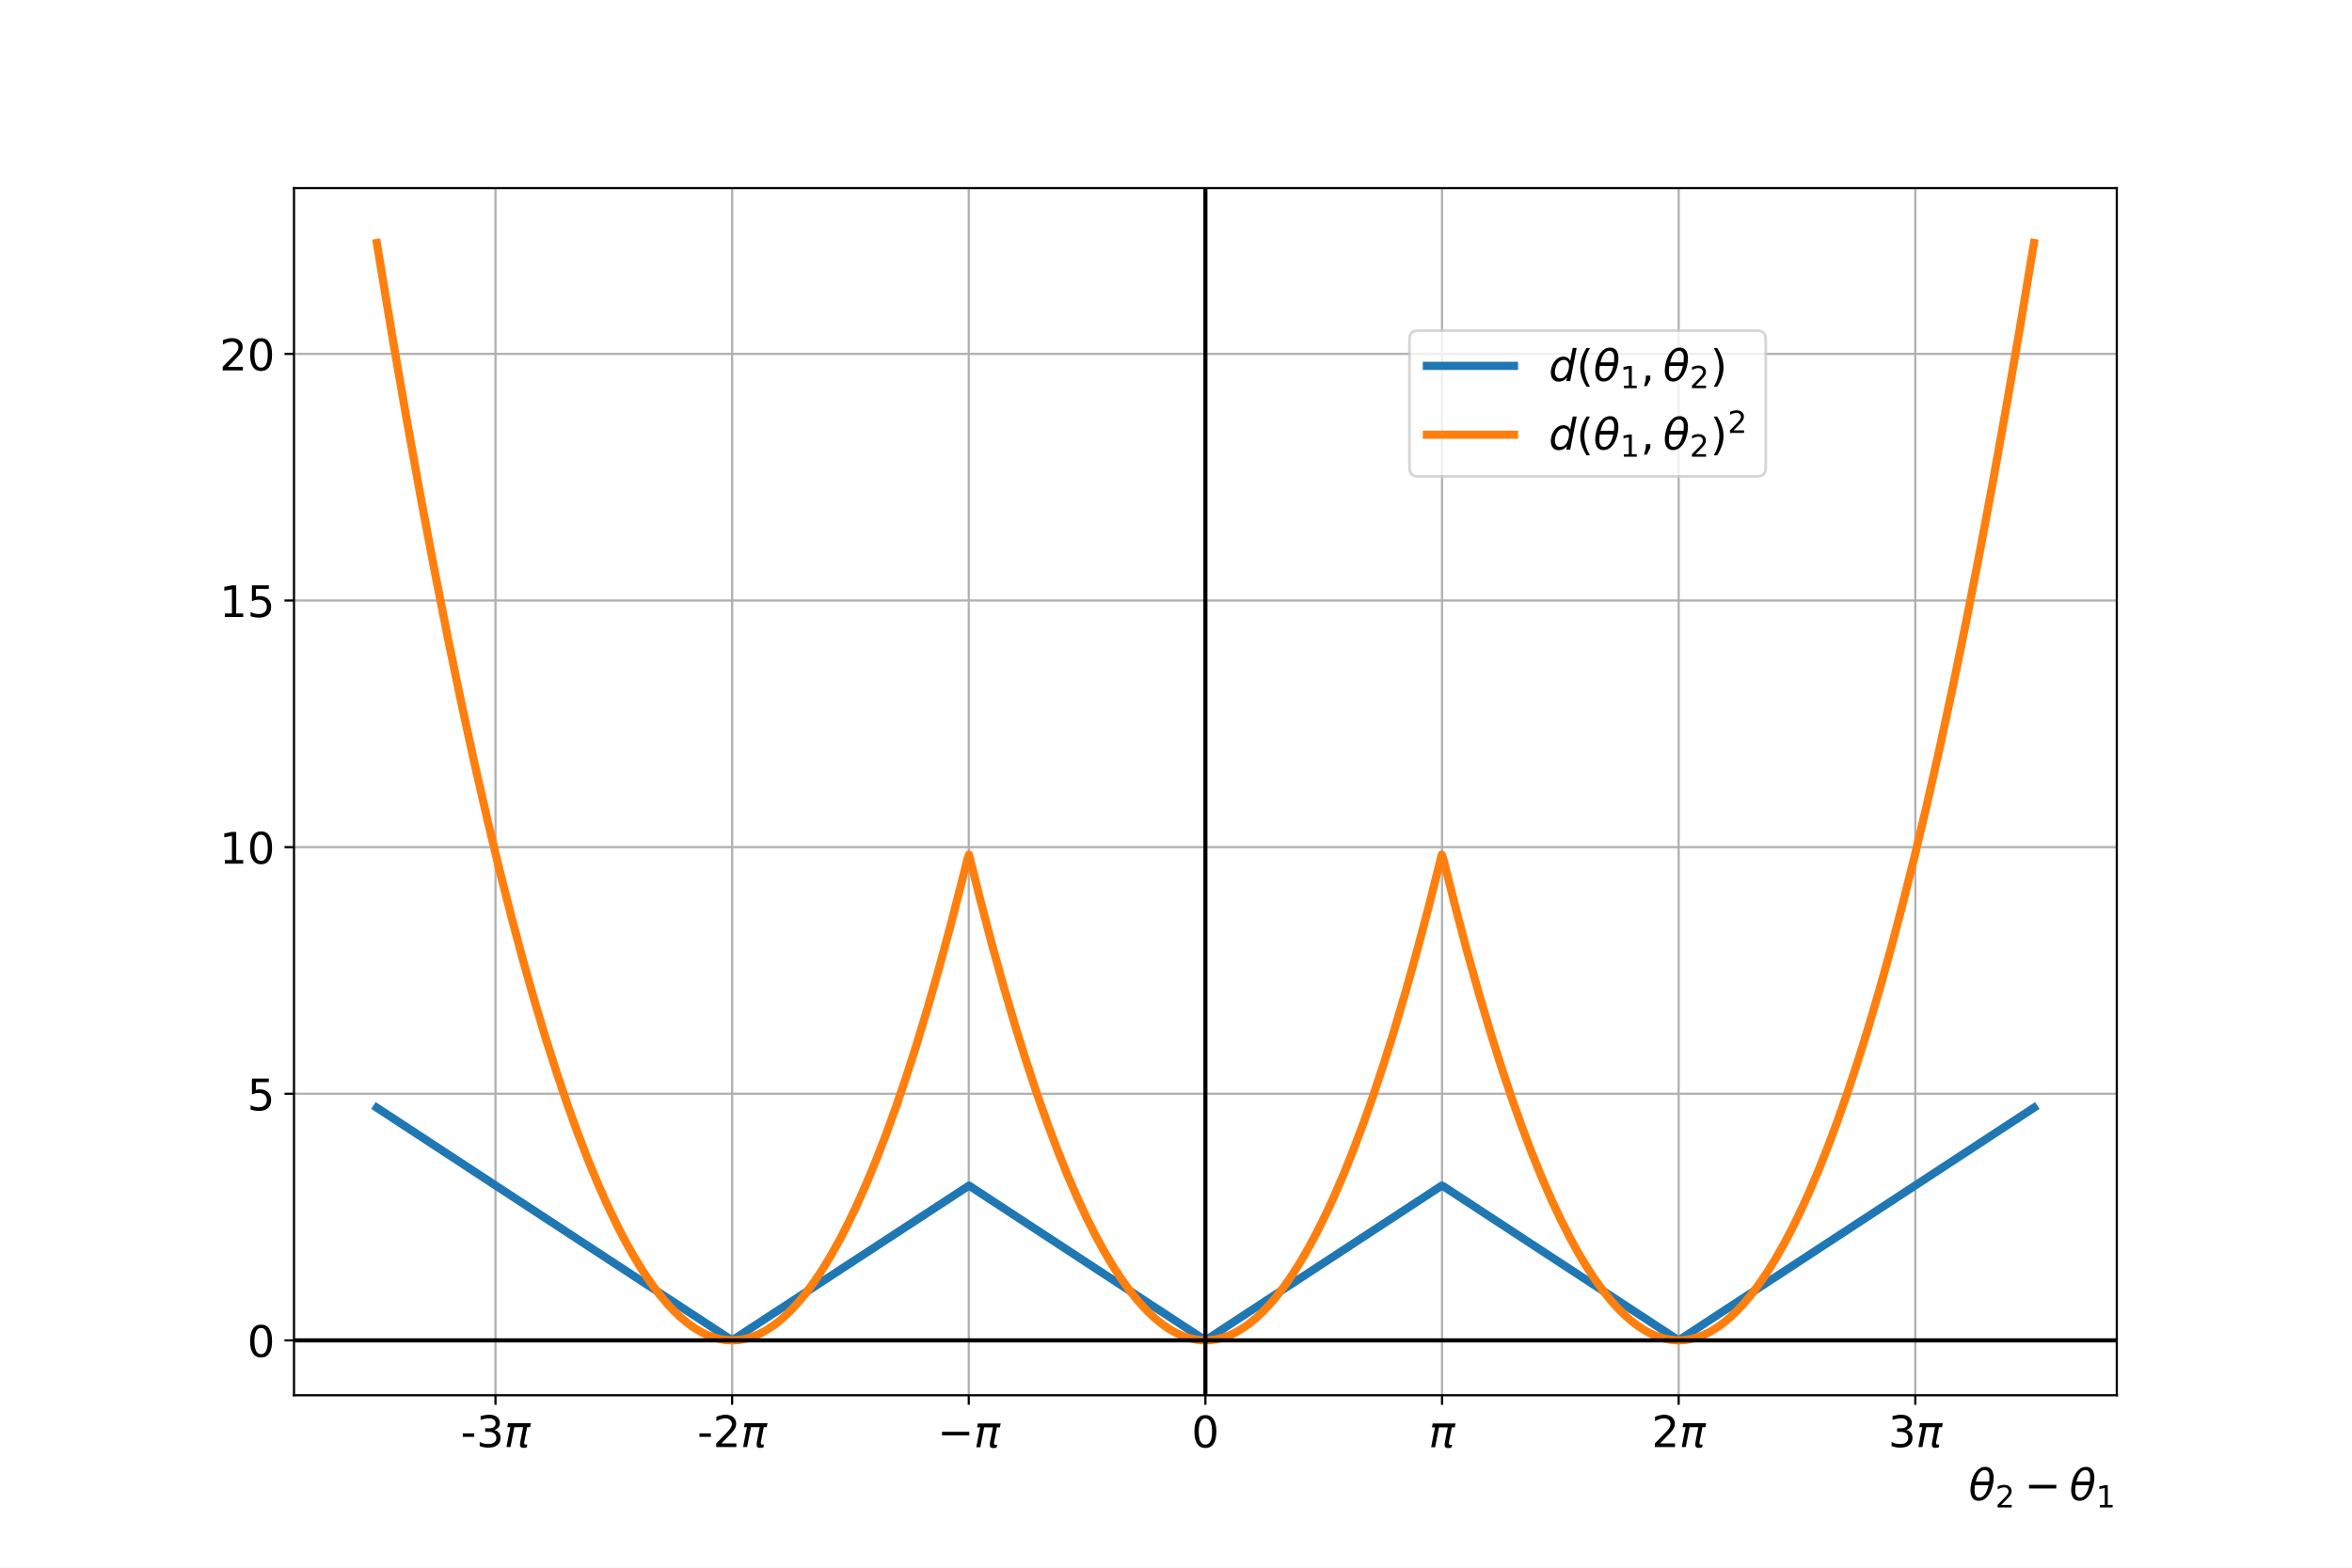
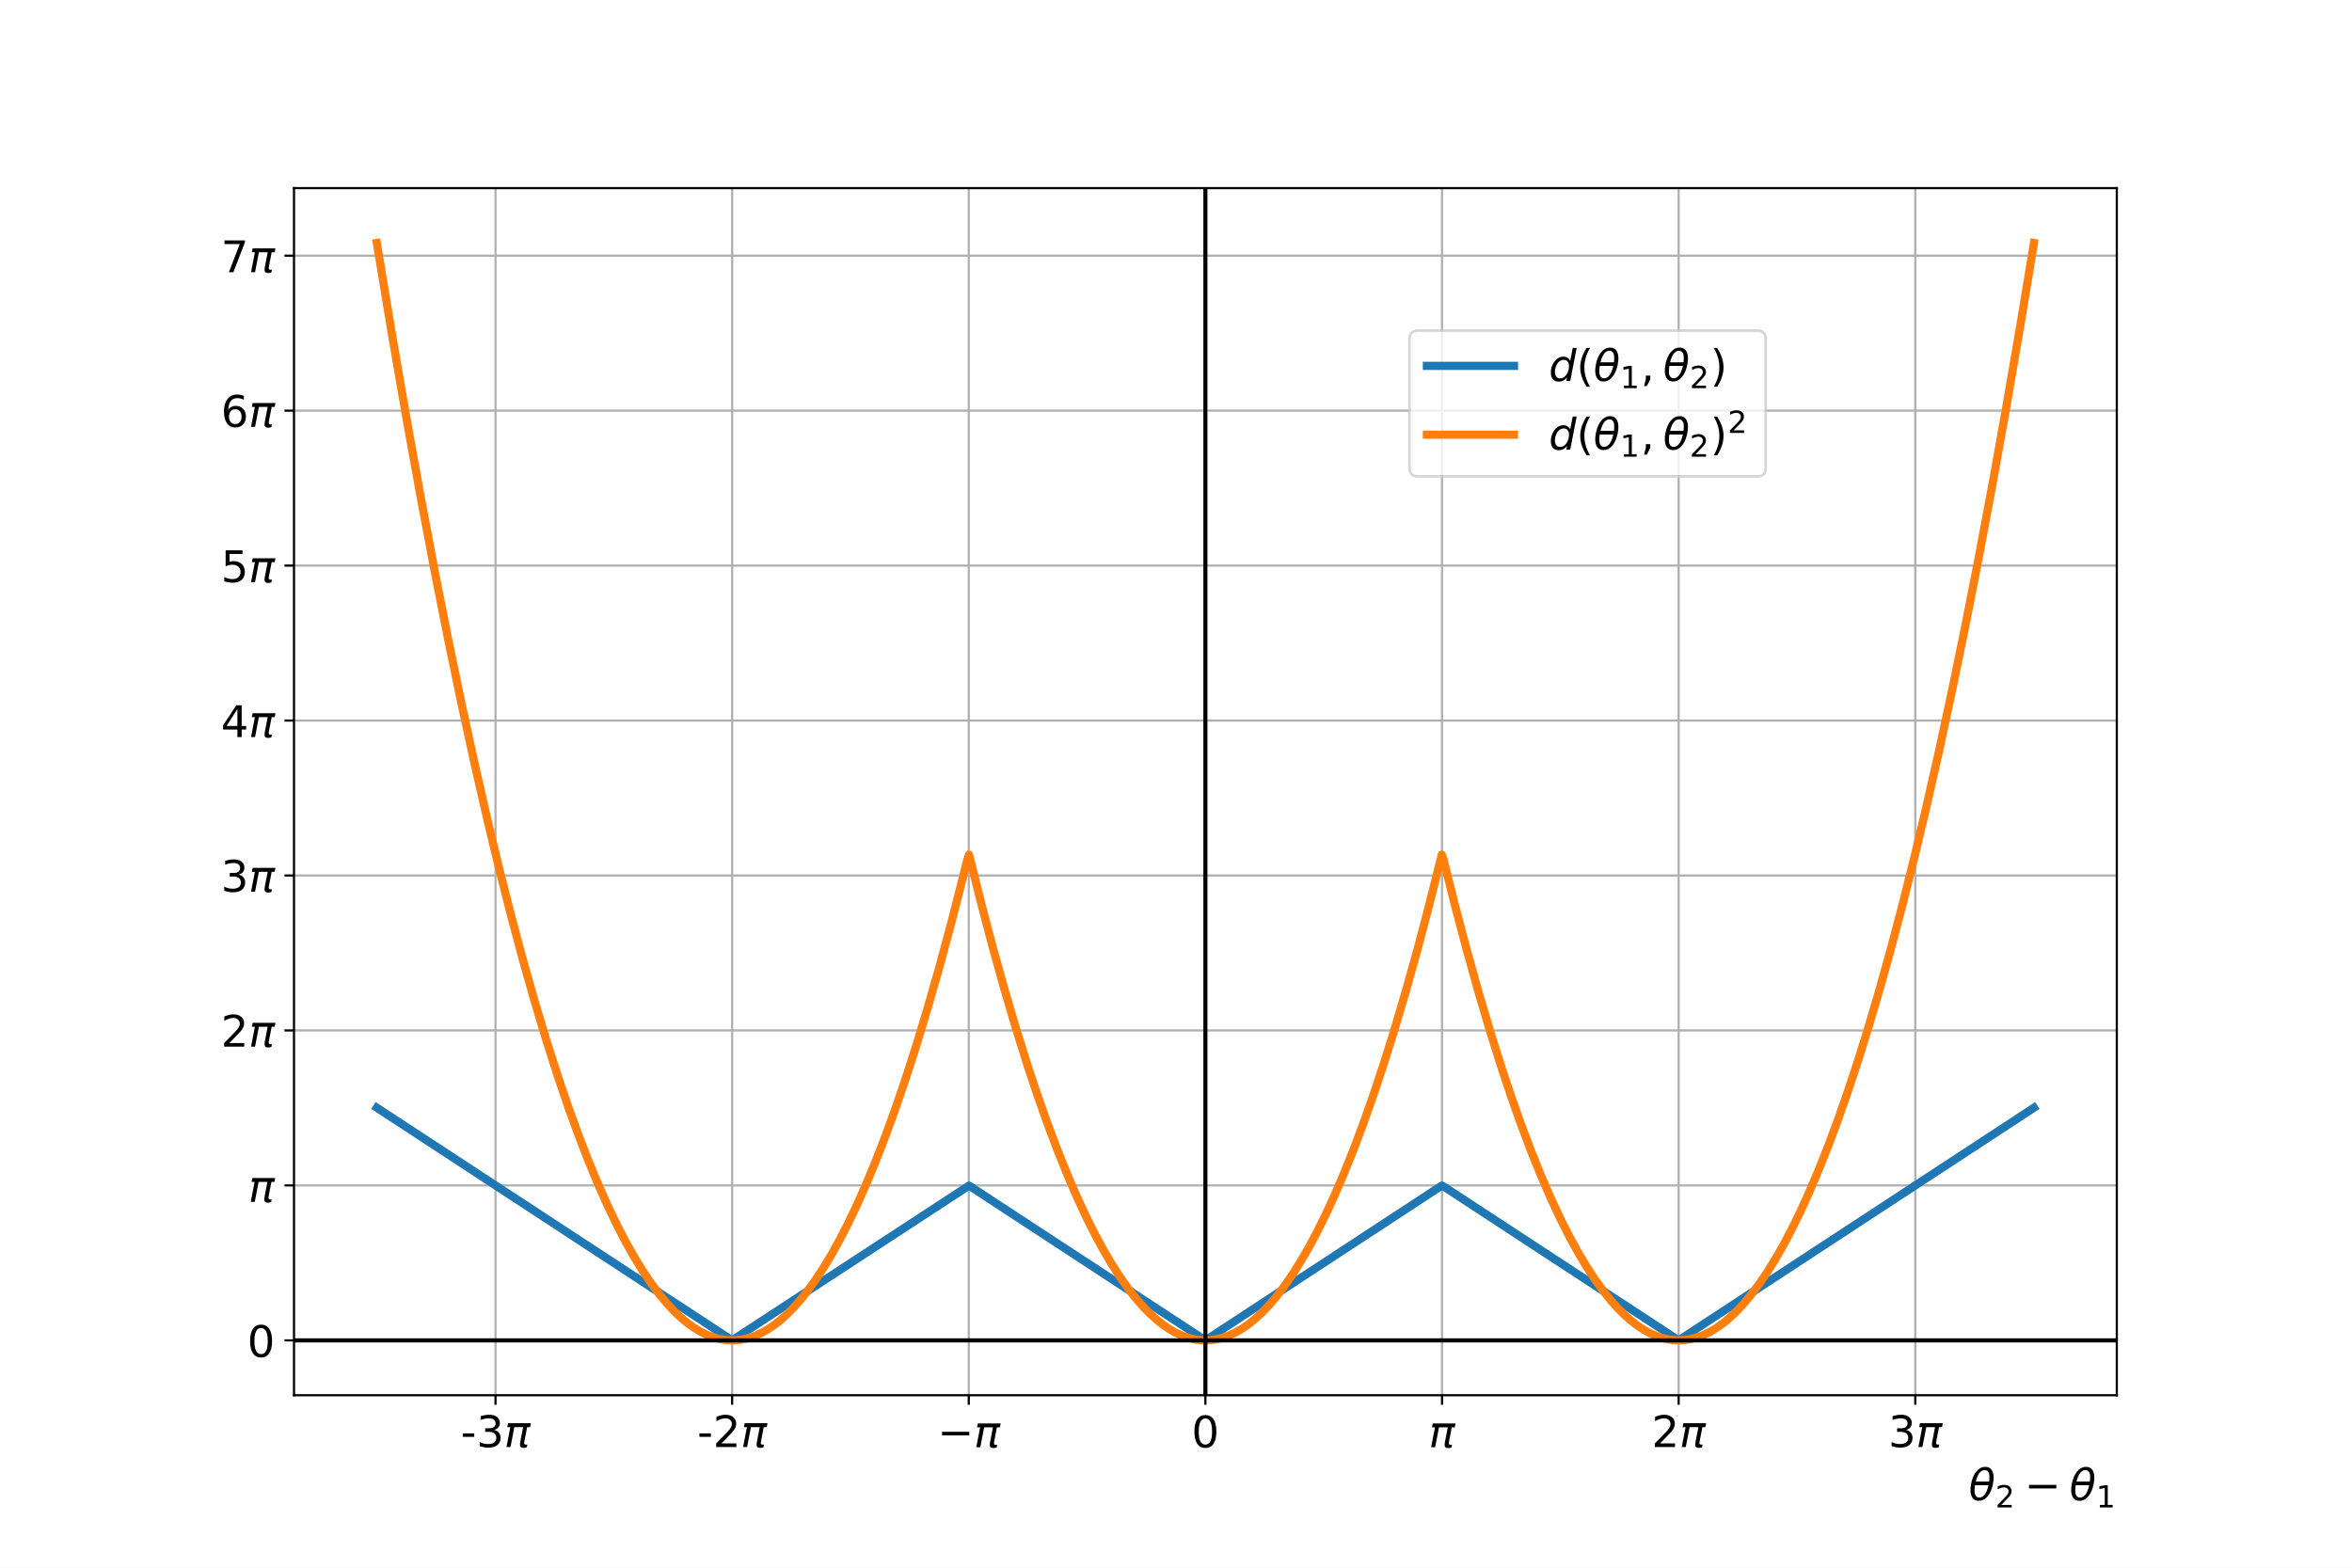
<svg xmlns="http://www.w3.org/2000/svg" xmlns:xlink="http://www.w3.org/1999/xlink" width="864pt" height="576pt" viewBox="0 0 864 576" version="1.1">
  <defs>
    <style type="text/css">*{stroke-linejoin: round; stroke-linecap: butt}</style>
  </defs>
  <g id="figure_1">
    <g id="patch_1">
      <path d="M 0 576  L 864 576  L 864 0  L 0 0  z " style="fill: #ffffff" />
    </g>
    <g id="axes_1">
      <g id="patch_2">
        <path d="M 108 512.64  L 777.6 512.64  L 777.6 69.12  L 108 69.12  z " style="fill: #ffffff" />
      </g>
      <g id="matplotlib.axis_1">
        <g id="xtick_1">
          <g id="line2d_1">
-             <path d="M 182.022 512.64  L 182.022 69.12  " clip-path="url(#p67d20f45a0)" style="fill: none; stroke: #b0b0b0; stroke-width: 0.8; stroke-linecap: square" />
+             <path d="M 182.022 512.64  L 182.022 69.12  " clip-path="url(#pe4bd9bc870)" style="fill: none; stroke: #b0b0b0; stroke-width: 0.8; stroke-linecap: square" />
          </g>
          <g id="line2d_2">
            <defs>
-               <path id="m59c125169a" d="M 0 0  L 0 3.5  " style="stroke: #000000; stroke-width: 0.8" />
+               <path id="m532ac45208" d="M 0 0  L 0 3.5  " style="stroke: #000000; stroke-width: 0.8" />
            </defs>
            <g>
-               <use xlink:href="#m59c125169a" x="182.022" y="512.64" style="stroke: #000000; stroke-width: 0.8" />
+               <use xlink:href="#m532ac45208" x="182.022" y="512.64" style="stroke: #000000; stroke-width: 0.8" />
            </g>
          </g>
          <g id="text_1">
            <g transform="translate(169.2218 531.7975) scale(0.16 -0.16)">
              <defs>
                <path id="DejaVuSans-2d" d="M 313 2009  L 1997 2009  L 1997 1497  L 313 1497  L 313 2009  z " transform="scale(0.015625)" />
                <path id="DejaVuSans-33" d="M 2597 2516  Q 3050 2419 3304 2112  Q 3559 1806 3559 1356  Q 3559 666 3084 287  Q 2609 -91 1734 -91  Q 1441 -91 1130 -33  Q 819 25 488 141  L 488 750  Q 750 597 1062 519  Q 1375 441 1716 441  Q 2309 441 2620 675  Q 2931 909 2931 1356  Q 2931 1769 2642 2001  Q 2353 2234 1838 2234  L 1294 2234  L 1294 2753  L 1863 2753  Q 2328 2753 2575 2939  Q 2822 3125 2822 3475  Q 2822 3834 2567 4026  Q 2313 4219 1838 4219  Q 1578 4219 1281 4162  Q 984 4106 628 3988  L 628 4550  Q 988 4650 1302 4700  Q 1616 4750 1894 4750  Q 2613 4750 3031 4423  Q 3450 4097 3450 3541  Q 3450 3153 3228 2886  Q 3006 2619 2597 2516  z " transform="scale(0.015625)" />
                <path id="DejaVuSans-Oblique-3c0" d="M 584 3500  L 3938 3500  L 3825 2925  L 3384 2925  L 2966 775  Q 2922 550 2981 450  Q 3038 353 3209 353  Q 3256 353 3325 363  Q 3397 369 3419 372  L 3338 -44  Q 3222 -84 3103 -103  Q 2981 -122 2866 -122  Q 2491 -122 2388 81  Q 2284 288 2391 838  L 2797 2925  L 1506 2925  L 938 0  L 350 0  L 919 2925  L 472 2925  L 584 3500  z " transform="scale(0.015625)" />
              </defs>
              <use xlink:href="#DejaVuSans-2d" transform="translate(0 0.78125)" />
              <use xlink:href="#DejaVuSans-33" transform="translate(36.08398 0.78125)" />
              <use xlink:href="#DejaVuSans-Oblique-3c0" transform="translate(99.70703 0.78125)" />
            </g>
          </g>
        </g>
        <g id="xtick_2">
          <g id="line2d_3">
-             <path d="M 268.948 512.64  L 268.948 69.12  " clip-path="url(#p67d20f45a0)" style="fill: none; stroke: #b0b0b0; stroke-width: 0.8; stroke-linecap: square" />
+             <path d="M 268.948 512.64  L 268.948 69.12  " clip-path="url(#pe4bd9bc870)" style="fill: none; stroke: #b0b0b0; stroke-width: 0.8; stroke-linecap: square" />
          </g>
          <g id="line2d_4">
            <g>
-               <use xlink:href="#m59c125169a" x="268.948" y="512.64" style="stroke: #000000; stroke-width: 0.8" />
+               <use xlink:href="#m532ac45208" x="268.948" y="512.64" style="stroke: #000000; stroke-width: 0.8" />
            </g>
          </g>
          <g id="text_2">
            <g transform="translate(256.1479 531.7975) scale(0.16 -0.16)">
              <defs>
                <path id="DejaVuSans-32" d="M 1228 531  L 3431 531  L 3431 0  L 469 0  L 469 531  Q 828 903 1448 1529  Q 2069 2156 2228 2338  Q 2531 2678 2651 2914  Q 2772 3150 2772 3378  Q 2772 3750 2511 3984  Q 2250 4219 1831 4219  Q 1534 4219 1204 4116  Q 875 4013 500 3803  L 500 4441  Q 881 4594 1212 4672  Q 1544 4750 1819 4750  Q 2544 4750 2975 4387  Q 3406 4025 3406 3419  Q 3406 3131 3298 2873  Q 3191 2616 2906 2266  Q 2828 2175 2409 1742  Q 1991 1309 1228 531  z " transform="scale(0.015625)" />
              </defs>
              <use xlink:href="#DejaVuSans-2d" transform="translate(0 0.78125)" />
              <use xlink:href="#DejaVuSans-32" transform="translate(36.08398 0.78125)" />
              <use xlink:href="#DejaVuSans-Oblique-3c0" transform="translate(99.70703 0.78125)" />
            </g>
          </g>
        </g>
        <g id="xtick_3">
          <g id="line2d_5">
-             <path d="M 355.874 512.64  L 355.874 69.12  " clip-path="url(#p67d20f45a0)" style="fill: none; stroke: #b0b0b0; stroke-width: 0.8; stroke-linecap: square" />
+             <path d="M 355.874 512.64  L 355.874 69.12  " clip-path="url(#pe4bd9bc870)" style="fill: none; stroke: #b0b0b0; stroke-width: 0.8; stroke-linecap: square" />
          </g>
          <g id="line2d_6">
            <g>
-               <use xlink:href="#m59c125169a" x="355.874" y="512.64" style="stroke: #000000; stroke-width: 0.8" />
+               <use xlink:href="#m532ac45208" x="355.874" y="512.64" style="stroke: #000000; stroke-width: 0.8" />
            </g>
          </g>
          <g id="text_3">
            <g transform="translate(344.3539 531.7975) scale(0.16 -0.16)">
              <defs>
                <path id="DejaVuSans-2212" d="M 678 2272  L 4684 2272  L 4684 1741  L 678 1741  L 678 2272  z " transform="scale(0.015625)" />
              </defs>
              <use xlink:href="#DejaVuSans-2212" transform="translate(0 0.3125)" />
              <use xlink:href="#DejaVuSans-Oblique-3c0" transform="translate(83.78906 0.3125)" />
            </g>
          </g>
        </g>
        <g id="xtick_4">
          <g id="line2d_7">
-             <path d="M 442.8 512.64  L 442.8 69.12  " clip-path="url(#p67d20f45a0)" style="fill: none; stroke: #b0b0b0; stroke-width: 0.8; stroke-linecap: square" />
+             <path d="M 442.8 512.64  L 442.8 69.12  " clip-path="url(#pe4bd9bc870)" style="fill: none; stroke: #b0b0b0; stroke-width: 0.8; stroke-linecap: square" />
          </g>
          <g id="line2d_8">
            <g>
-               <use xlink:href="#m59c125169a" x="442.8" y="512.64" style="stroke: #000000; stroke-width: 0.8" />
+               <use xlink:href="#m532ac45208" x="442.8" y="512.64" style="stroke: #000000; stroke-width: 0.8" />
            </g>
          </g>
          <g id="text_4">
            <g transform="translate(437.71 531.7975) scale(0.16 -0.16)">
              <defs>
                <path id="DejaVuSans-30" d="M 2034 4250  Q 1547 4250 1301 3770  Q 1056 3291 1056 2328  Q 1056 1369 1301 889  Q 1547 409 2034 409  Q 2525 409 2770 889  Q 3016 1369 3016 2328  Q 3016 3291 2770 3770  Q 2525 4250 2034 4250  z M 2034 4750  Q 2819 4750 3233 4129  Q 3647 3509 3647 2328  Q 3647 1150 3233 529  Q 2819 -91 2034 -91  Q 1250 -91 836 529  Q 422 1150 422 2328  Q 422 3509 836 4129  Q 1250 4750 2034 4750  z " transform="scale(0.015625)" />
              </defs>
              <use xlink:href="#DejaVuSans-30" />
            </g>
          </g>
        </g>
        <g id="xtick_5">
          <g id="line2d_9">
-             <path d="M 529.726 512.64  L 529.726 69.12  " clip-path="url(#p67d20f45a0)" style="fill: none; stroke: #b0b0b0; stroke-width: 0.8; stroke-linecap: square" />
+             <path d="M 529.726 512.64  L 529.726 69.12  " clip-path="url(#pe4bd9bc870)" style="fill: none; stroke: #b0b0b0; stroke-width: 0.8; stroke-linecap: square" />
          </g>
          <g id="line2d_10">
            <g>
-               <use xlink:href="#m59c125169a" x="529.726" y="512.64" style="stroke: #000000; stroke-width: 0.8" />
+               <use xlink:href="#m532ac45208" x="529.726" y="512.64" style="stroke: #000000; stroke-width: 0.8" />
            </g>
          </g>
          <g id="text_5">
            <g transform="translate(524.8461 531.7975) scale(0.16 -0.16)">
              <use xlink:href="#DejaVuSans-Oblique-3c0" transform="translate(0 0.3125)" />
            </g>
          </g>
        </g>
        <g id="xtick_6">
          <g id="line2d_11">
-             <path d="M 616.652 512.64  L 616.652 69.12  " clip-path="url(#p67d20f45a0)" style="fill: none; stroke: #b0b0b0; stroke-width: 0.8; stroke-linecap: square" />
+             <path d="M 616.652 512.64  L 616.652 69.12  " clip-path="url(#pe4bd9bc870)" style="fill: none; stroke: #b0b0b0; stroke-width: 0.8; stroke-linecap: square" />
          </g>
          <g id="line2d_12">
            <g>
-               <use xlink:href="#m59c125169a" x="616.652" y="512.64" style="stroke: #000000; stroke-width: 0.8" />
+               <use xlink:href="#m532ac45208" x="616.652" y="512.64" style="stroke: #000000; stroke-width: 0.8" />
            </g>
          </g>
          <g id="text_6">
            <g transform="translate(606.7321 531.7975) scale(0.16 -0.16)">
              <use xlink:href="#DejaVuSans-32" transform="translate(0 0.78125)" />
              <use xlink:href="#DejaVuSans-Oblique-3c0" transform="translate(63.62305 0.78125)" />
            </g>
          </g>
        </g>
        <g id="xtick_7">
          <g id="line2d_13">
-             <path d="M 703.578 512.64  L 703.578 69.12  " clip-path="url(#p67d20f45a0)" style="fill: none; stroke: #b0b0b0; stroke-width: 0.8; stroke-linecap: square" />
+             <path d="M 703.578 512.64  L 703.578 69.12  " clip-path="url(#pe4bd9bc870)" style="fill: none; stroke: #b0b0b0; stroke-width: 0.8; stroke-linecap: square" />
          </g>
          <g id="line2d_14">
            <g>
-               <use xlink:href="#m59c125169a" x="703.578" y="512.64" style="stroke: #000000; stroke-width: 0.8" />
+               <use xlink:href="#m532ac45208" x="703.578" y="512.64" style="stroke: #000000; stroke-width: 0.8" />
            </g>
          </g>
          <g id="text_7">
            <g transform="translate(693.6582 531.7975) scale(0.16 -0.16)">
              <use xlink:href="#DejaVuSans-33" transform="translate(0 0.78125)" />
              <use xlink:href="#DejaVuSans-Oblique-3c0" transform="translate(63.62305 0.78125)" />
            </g>
          </g>
        </g>
        <g id="text_8">
          <g transform="translate(723.2 551.2825) scale(0.16 -0.16)">
            <defs>
              <path id="DejaVuSans-Oblique-3b8" d="M 2913 2219  L 925 2219  Q 791 1284 928 888  Q 1100 400 1566 400  Q 2034 400 2391 891  Q 2703 1322 2913 2219  z M 3009 2750  Q 3094 3638 2984 3950  Q 2813 4444 2353 4444  Q 1875 4444 1525 3956  Q 1250 3563 1034 2750  L 3009 2750  z M 2444 4913  Q 3194 4913 3494 4250  Q 3794 3591 3566 2422  Q 3341 1256 2781 594  Q 2225 -72 1475 -72  Q 722 -72 425 594  Q 128 1256 353 2422  Q 581 3591 1134 4250  Q 1691 4913 2444 4913  z " transform="scale(0.015625)" />
              <path id="DejaVuSans-31" d="M 794 531  L 1825 531  L 1825 4091  L 703 3866  L 703 4441  L 1819 4666  L 2450 4666  L 2450 531  L 3481 531  L 3481 0  L 794 0  L 794 531  z " transform="scale(0.015625)" />
            </defs>
            <use xlink:href="#DejaVuSans-Oblique-3b8" transform="translate(0 0.234375)" />
            <use xlink:href="#DejaVuSans-32" transform="translate(61.18164 -16.17188) scale(0.7)" />
            <use xlink:href="#DejaVuSans-2212" transform="translate(127.9346 0.234375)" />
            <use xlink:href="#DejaVuSans-Oblique-3b8" transform="translate(231.2061 0.234375)" />
            <use xlink:href="#DejaVuSans-31" transform="translate(292.3877 -16.17188) scale(0.7)" />
          </g>
        </g>
      </g>
      <g id="matplotlib.axis_2">
        <g id="ytick_1">
          <g id="line2d_15">
-             <path d="M 108 492.48  L 777.6 492.48  " clip-path="url(#p67d20f45a0)" style="fill: none; stroke: #b0b0b0; stroke-width: 0.8; stroke-linecap: square" />
+             <path d="M 108 492.48  L 777.6 492.48  " clip-path="url(#pe4bd9bc870)" style="fill: none; stroke: #b0b0b0; stroke-width: 0.8; stroke-linecap: square" />
          </g>
          <g id="line2d_16">
            <defs>
-               <path id="mbfd2ef92a6" d="M 0 0  L -3.5 0  " style="stroke: #000000; stroke-width: 0.8" />
+               <path id="m5c6265e184" d="M 0 0  L -3.5 0  " style="stroke: #000000; stroke-width: 0.8" />
            </defs>
            <g>
-               <use xlink:href="#mbfd2ef92a6" x="108" y="492.48" style="stroke: #000000; stroke-width: 0.8" />
+               <use xlink:href="#m5c6265e184" x="108" y="492.48" style="stroke: #000000; stroke-width: 0.8" />
            </g>
          </g>
          <g id="text_9">
            <g transform="translate(90.82 498.5591) scale(0.16 -0.16)">
              <use xlink:href="#DejaVuSans-30" />
            </g>
          </g>
        </g>
        <g id="ytick_2">
          <g id="line2d_17">
-             <path d="M 108 401.867  L 777.6 401.867  " clip-path="url(#p67d20f45a0)" style="fill: none; stroke: #b0b0b0; stroke-width: 0.8; stroke-linecap: square" />
+             <path d="M 108 435.546  L 777.6 435.546  " clip-path="url(#pe4bd9bc870)" style="fill: none; stroke: #b0b0b0; stroke-width: 0.8; stroke-linecap: square" />
          </g>
          <g id="line2d_18">
            <g>
-               <use xlink:href="#mbfd2ef92a6" x="108" y="401.867" style="stroke: #000000; stroke-width: 0.8" />
+               <use xlink:href="#m5c6265e184" x="108" y="435.546" style="stroke: #000000; stroke-width: 0.8" />
            </g>
          </g>
          <g id="text_10">
-             <g transform="translate(90.82 407.9455) scale(0.16 -0.16)">
-               <defs>
-                 <path id="DejaVuSans-35" d="M 691 4666  L 3169 4666  L 3169 4134  L 1269 4134  L 1269 2991  Q 1406 3038 1543 3061  Q 1681 3084 1819 3084  Q 2600 3084 3056 2656  Q 3513 2228 3513 1497  Q 3513 744 3044 326  Q 2575 -91 1722 -91  Q 1428 -91 1123 -41  Q 819 9 494 109  L 494 744  Q 775 591 1075 516  Q 1375 441 1709 441  Q 2250 441 2565 725  Q 2881 1009 2881 1497  Q 2881 1984 2565 2268  Q 2250 2553 1709 2553  Q 1456 2553 1204 2497  Q 953 2441 691 2322  L 691 4666  z " transform="scale(0.015625)" />
-               </defs>
-               <use xlink:href="#DejaVuSans-35" />
+             <g transform="translate(91.24 441.6249) scale(0.16 -0.16)">
+               <use xlink:href="#DejaVuSans-Oblique-3c0" transform="translate(0 0.3125)" />
            </g>
          </g>
        </g>
        <g id="ytick_3">
          <g id="line2d_19">
-             <path d="M 108 311.253  L 777.6 311.253  " clip-path="url(#p67d20f45a0)" style="fill: none; stroke: #b0b0b0; stroke-width: 0.8; stroke-linecap: square" />
+             <path d="M 108 378.612  L 777.6 378.612  " clip-path="url(#pe4bd9bc870)" style="fill: none; stroke: #b0b0b0; stroke-width: 0.8; stroke-linecap: square" />
          </g>
          <g id="line2d_20">
            <g>
-               <use xlink:href="#mbfd2ef92a6" x="108" y="311.253" style="stroke: #000000; stroke-width: 0.8" />
+               <use xlink:href="#m5c6265e184" x="108" y="378.612" style="stroke: #000000; stroke-width: 0.8" />
            </g>
          </g>
          <g id="text_11">
-             <g transform="translate(80.64 317.3319) scale(0.16 -0.16)">
-               <use xlink:href="#DejaVuSans-31" />
-               <use xlink:href="#DejaVuSans-30" x="63.623" />
+             <g transform="translate(81.16 384.6907) scale(0.16 -0.16)">
+               <use xlink:href="#DejaVuSans-32" transform="translate(0 0.78125)" />
+               <use xlink:href="#DejaVuSans-Oblique-3c0" transform="translate(63.62305 0.78125)" />
            </g>
          </g>
        </g>
        <g id="ytick_4">
          <g id="line2d_21">
-             <path d="M 108 220.64  L 777.6 220.64  " clip-path="url(#p67d20f45a0)" style="fill: none; stroke: #b0b0b0; stroke-width: 0.8; stroke-linecap: square" />
+             <path d="M 108 321.678  L 777.6 321.678  " clip-path="url(#pe4bd9bc870)" style="fill: none; stroke: #b0b0b0; stroke-width: 0.8; stroke-linecap: square" />
          </g>
          <g id="line2d_22">
            <g>
-               <use xlink:href="#mbfd2ef92a6" x="108" y="220.64" style="stroke: #000000; stroke-width: 0.8" />
+               <use xlink:href="#m5c6265e184" x="108" y="321.678" style="stroke: #000000; stroke-width: 0.8" />
            </g>
          </g>
          <g id="text_12">
-             <g transform="translate(80.64 226.7184) scale(0.16 -0.16)">
-               <use xlink:href="#DejaVuSans-31" />
-               <use xlink:href="#DejaVuSans-35" x="63.623" />
+             <g transform="translate(81.16 327.7565) scale(0.16 -0.16)">
+               <use xlink:href="#DejaVuSans-33" transform="translate(0 0.78125)" />
+               <use xlink:href="#DejaVuSans-Oblique-3c0" transform="translate(63.62305 0.78125)" />
            </g>
          </g>
        </g>
        <g id="ytick_5">
          <g id="line2d_23">
-             <path d="M 108 130.026  L 777.6 130.026  " clip-path="url(#p67d20f45a0)" style="fill: none; stroke: #b0b0b0; stroke-width: 0.8; stroke-linecap: square" />
+             <path d="M 108 264.744  L 777.6 264.744  " clip-path="url(#pe4bd9bc870)" style="fill: none; stroke: #b0b0b0; stroke-width: 0.8; stroke-linecap: square" />
          </g>
          <g id="line2d_24">
            <g>
-               <use xlink:href="#mbfd2ef92a6" x="108" y="130.026" style="stroke: #000000; stroke-width: 0.8" />
+               <use xlink:href="#m5c6265e184" x="108" y="264.744" style="stroke: #000000; stroke-width: 0.8" />
            </g>
          </g>
          <g id="text_13">
-             <g transform="translate(80.64 136.1048) scale(0.16 -0.16)">
-               <use xlink:href="#DejaVuSans-32" />
-               <use xlink:href="#DejaVuSans-30" x="63.623" />
-             </g>
-           </g>
-         </g>
-       </g>
-       <g id="line2d_25">
-         <path d="M 138.436 406.999  L 268.834 492.406  L 269.444 492.156  L 355.97 435.609  L 442.495 492.281  L 443.105 492.281  L 529.63 435.609  L 530.24 435.883  L 616.156 492.156  L 616.766 492.406  L 747.164 406.999  L 747.164 406.999  " clip-path="url(#p67d20f45a0)" style="fill: none; stroke: #1f77b4; stroke-width: 3; stroke-linecap: square" />
-       </g>
-       <g id="line2d_26">
-         <path d="M 138.436 89.28  L 143.92 122.453  L 149.404 154.201  L 154.888 184.526  L 159.763 210.287  L 164.638 234.922  L 169.513 258.432  L 174.387 280.818  L 179.262 302.078  L 183.527 319.758  L 187.793 336.577  L 192.058 352.534  L 196.323 367.63  L 200.589 381.865  L 204.854 395.238  L 208.51 406.015  L 212.166 416.16  L 215.822 425.671  L 219.478 434.55  L 223.134 442.797  L 226.79 450.41  L 229.837 456.271  L 232.884 461.692  L 235.93 466.675  L 238.977 471.217  L 242.024 475.321  L 245.07 478.984  L 247.508 481.599  L 249.945 483.932  L 252.382 485.984  L 254.82 487.755  L 257.257 489.245  L 259.694 490.453  L 262.132 491.381  L 264.569 492.026  L 267.006 492.391  L 269.444 492.474  L 271.881 492.277  L 274.318 491.798  L 276.756 491.037  L 279.193 489.996  L 281.63 488.673  L 284.068 487.069  L 286.505 485.183  L 288.943 483.017  L 291.38 480.569  L 293.817 477.84  L 296.255 474.83  L 299.301 470.671  L 302.348 466.073  L 305.395 461.036  L 308.441 455.559  L 311.488 449.643  L 314.535 443.288  L 318.191 435.081  L 321.847 426.241  L 325.503 416.769  L 329.159 406.664  L 332.815 395.925  L 336.471 384.555  L 340.736 370.489  L 345.001 355.562  L 349.267 339.773  L 353.532 323.124  L 355.36 315.724  L 355.97 314.009  L 360.235 331.113  L 364.5 347.355  L 368.766 362.735  L 373.031 377.255  L 377.296 390.913  L 380.952 401.934  L 384.608 412.323  L 388.264 422.079  L 391.92 431.201  L 395.576 439.692  L 399.232 447.549  L 402.279 453.613  L 405.326 459.238  L 408.372 464.424  L 411.419 469.17  L 414.466 473.476  L 417.513 477.344  L 419.95 480.121  L 422.387 482.617  L 424.825 484.832  L 427.262 486.765  L 429.699 488.418  L 432.137 489.789  L 434.574 490.879  L 437.011 491.687  L 439.449 492.214  L 441.886 492.461  L 444.323 492.425  L 446.761 492.109  L 449.198 491.511  L 451.635 490.632  L 454.073 489.472  L 456.51 488.031  L 458.947 486.308  L 461.385 484.304  L 463.822 482.019  L 466.259 479.453  L 468.697 476.605  L 471.743 472.65  L 474.79 468.256  L 477.837 463.422  L 480.884 458.148  L 483.93 452.436  L 486.977 446.283  L 490.024 439.692  L 493.68 431.201  L 497.336 422.079  L 500.992 412.323  L 504.648 401.934  L 508.304 390.913  L 511.96 379.259  L 516.225 364.862  L 520.49 349.605  L 524.756 333.486  L 529.021 316.506  L 529.63 314.009  L 530.24 315.724  L 534.505 332.743  L 538.771 348.901  L 543.036 364.197  L 547.301 378.632  L 551.567 392.206  L 555.223 403.154  L 558.879 413.471  L 562.535 423.154  L 566.191 432.205  L 569.847 440.622  L 573.503 448.407  L 576.549 454.411  L 579.596 459.976  L 582.643 465.101  L 585.689 469.787  L 588.736 474.033  L 591.783 477.84  L 594.22 480.569  L 596.657 483.017  L 599.095 485.183  L 601.532 487.069  L 603.97 488.673  L 606.407 489.996  L 608.844 491.037  L 611.282 491.798  L 613.719 492.277  L 616.156 492.474  L 618.594 492.391  L 621.031 492.026  L 623.468 491.381  L 625.906 490.453  L 628.343 489.245  L 630.78 487.755  L 633.218 485.984  L 635.655 483.932  L 638.092 481.599  L 640.53 478.984  L 642.967 476.088  L 646.014 472.073  L 649.06 467.618  L 652.107 462.724  L 655.154 457.39  L 658.2 451.617  L 661.247 445.405  L 664.294 438.753  L 667.95 430.19  L 671.606 420.995  L 675.262 411.167  L 678.918 400.706  L 682.574 389.612  L 686.23 377.885  L 690.495 363.405  L 694.761 348.063  L 699.026 331.859  L 703.291 314.794  L 707.557 296.868  L 712.431 275.327  L 717.306 252.66  L 722.181 228.869  L 727.056 203.952  L 731.93 177.911  L 736.805 150.744  L 742.289 118.837  L 747.164 89.28  L 747.164 89.28  " clip-path="url(#p67d20f45a0)" style="fill: none; stroke: #ff7f0e; stroke-width: 3; stroke-linecap: square" />
-       </g>
-       <g id="line2d_27">
-         <path d="M 108 492.48  L 777.6 492.48  " clip-path="url(#p67d20f45a0)" style="fill: none; stroke: #000000; stroke-width: 1.5; stroke-linecap: square" />
-       </g>
-       <g id="line2d_28">
-         <path d="M 442.8 512.64  L 442.8 69.12  " clip-path="url(#p67d20f45a0)" style="fill: none; stroke: #000000; stroke-width: 1.5; stroke-linecap: square" />
+             <g transform="translate(81.16 270.8223) scale(0.16 -0.16)">
+               <defs>
+                 <path id="DejaVuSans-34" d="M 2419 4116  L 825 1625  L 2419 1625  L 2419 4116  z M 2253 4666  L 3047 4666  L 3047 1625  L 3713 1625  L 3713 1100  L 3047 1100  L 3047 0  L 2419 0  L 2419 1100  L 313 1100  L 313 1709  L 2253 4666  z " transform="scale(0.015625)" />
+               </defs>
+               <use xlink:href="#DejaVuSans-34" transform="translate(0 0.09375)" />
+               <use xlink:href="#DejaVuSans-Oblique-3c0" transform="translate(63.62305 0.09375)" />
+             </g>
+           </g>
+         </g>
+         <g id="ytick_6">
+           <g id="line2d_25">
+             <path d="M 108 207.809  L 777.6 207.809  " clip-path="url(#pe4bd9bc870)" style="fill: none; stroke: #b0b0b0; stroke-width: 0.8; stroke-linecap: square" />
+           </g>
+           <g id="line2d_26">
+             <g>
+               <use xlink:href="#m5c6265e184" x="108" y="207.809" style="stroke: #000000; stroke-width: 0.8" />
+             </g>
+           </g>
+           <g id="text_14">
+             <g transform="translate(81.16 213.8881) scale(0.16 -0.16)">
+               <defs>
+                 <path id="DejaVuSans-35" d="M 691 4666  L 3169 4666  L 3169 4134  L 1269 4134  L 1269 2991  Q 1406 3038 1543 3061  Q 1681 3084 1819 3084  Q 2600 3084 3056 2656  Q 3513 2228 3513 1497  Q 3513 744 3044 326  Q 2575 -91 1722 -91  Q 1428 -91 1123 -41  Q 819 9 494 109  L 494 744  Q 775 591 1075 516  Q 1375 441 1709 441  Q 2250 441 2565 725  Q 2881 1009 2881 1497  Q 2881 1984 2565 2268  Q 2250 2553 1709 2553  Q 1456 2553 1204 2497  Q 953 2441 691 2322  L 691 4666  z " transform="scale(0.015625)" />
+               </defs>
+               <use xlink:href="#DejaVuSans-35" transform="translate(0 0.09375)" />
+               <use xlink:href="#DejaVuSans-Oblique-3c0" transform="translate(63.62305 0.09375)" />
+             </g>
+           </g>
+         </g>
+         <g id="ytick_7">
+           <g id="line2d_27">
+             <path d="M 108 150.875  L 777.6 150.875  " clip-path="url(#pe4bd9bc870)" style="fill: none; stroke: #b0b0b0; stroke-width: 0.8; stroke-linecap: square" />
+           </g>
+           <g id="line2d_28">
+             <g>
+               <use xlink:href="#m5c6265e184" x="108" y="150.875" style="stroke: #000000; stroke-width: 0.8" />
+             </g>
+           </g>
+           <g id="text_15">
+             <g transform="translate(81.16 156.954) scale(0.16 -0.16)">
+               <defs>
+                 <path id="DejaVuSans-36" d="M 2113 2584  Q 1688 2584 1439 2293  Q 1191 2003 1191 1497  Q 1191 994 1439 701  Q 1688 409 2113 409  Q 2538 409 2786 701  Q 3034 994 3034 1497  Q 3034 2003 2786 2293  Q 2538 2584 2113 2584  z M 3366 4563  L 3366 3988  Q 3128 4100 2886 4159  Q 2644 4219 2406 4219  Q 1781 4219 1451 3797  Q 1122 3375 1075 2522  Q 1259 2794 1537 2939  Q 1816 3084 2150 3084  Q 2853 3084 3261 2657  Q 3669 2231 3669 1497  Q 3669 778 3244 343  Q 2819 -91 2113 -91  Q 1303 -91 875 529  Q 447 1150 447 2328  Q 447 3434 972 4092  Q 1497 4750 2381 4750  Q 2619 4750 2861 4703  Q 3103 4656 3366 4563  z " transform="scale(0.015625)" />
+               </defs>
+               <use xlink:href="#DejaVuSans-36" transform="translate(0 0.78125)" />
+               <use xlink:href="#DejaVuSans-Oblique-3c0" transform="translate(63.62305 0.78125)" />
+             </g>
+           </g>
+         </g>
+         <g id="ytick_8">
+           <g id="line2d_29">
+             <path d="M 108 93.941  L 777.6 93.941  " clip-path="url(#pe4bd9bc870)" style="fill: none; stroke: #b0b0b0; stroke-width: 0.8; stroke-linecap: square" />
+           </g>
+           <g id="line2d_30">
+             <g>
+               <use xlink:href="#m5c6265e184" x="108" y="93.941" style="stroke: #000000; stroke-width: 0.8" />
+             </g>
+           </g>
+           <g id="text_16">
+             <g transform="translate(81.16 100.0198) scale(0.16 -0.16)">
+               <defs>
+                 <path id="DejaVuSans-37" d="M 525 4666  L 3525 4666  L 3525 4397  L 1831 0  L 1172 0  L 2766 4134  L 525 4134  L 525 4666  z " transform="scale(0.015625)" />
+               </defs>
+               <use xlink:href="#DejaVuSans-37" transform="translate(0 0.09375)" />
+               <use xlink:href="#DejaVuSans-Oblique-3c0" transform="translate(63.62305 0.09375)" />
+             </g>
+           </g>
+         </g>
+       </g>
+       <g id="line2d_31">
+         <path d="M 138.436 406.999  L 268.834 492.406  L 269.444 492.156  L 355.97 435.609  L 442.495 492.281  L 443.105 492.281  L 529.63 435.609  L 530.24 435.883  L 616.156 492.156  L 616.766 492.406  L 747.164 406.999  L 747.164 406.999  " clip-path="url(#pe4bd9bc870)" style="fill: none; stroke: #1f77b4; stroke-width: 3; stroke-linecap: square" />
+       </g>
+       <g id="line2d_32">
+         <path d="M 138.436 89.28  L 143.92 122.453  L 149.404 154.201  L 154.888 184.526  L 159.763 210.287  L 164.638 234.922  L 169.513 258.432  L 174.387 280.818  L 179.262 302.078  L 183.527 319.758  L 187.793 336.577  L 192.058 352.534  L 196.323 367.63  L 200.589 381.865  L 204.854 395.238  L 208.51 406.015  L 212.166 416.16  L 215.822 425.671  L 219.478 434.55  L 223.134 442.797  L 226.79 450.41  L 229.837 456.271  L 232.884 461.692  L 235.93 466.675  L 238.977 471.217  L 242.024 475.321  L 245.07 478.984  L 247.508 481.599  L 249.945 483.932  L 252.382 485.984  L 254.82 487.755  L 257.257 489.245  L 259.694 490.453  L 262.132 491.381  L 264.569 492.026  L 267.006 492.391  L 269.444 492.474  L 271.881 492.277  L 274.318 491.798  L 276.756 491.037  L 279.193 489.996  L 281.63 488.673  L 284.068 487.069  L 286.505 485.183  L 288.943 483.017  L 291.38 480.569  L 293.817 477.84  L 296.255 474.83  L 299.301 470.671  L 302.348 466.073  L 305.395 461.036  L 308.441 455.559  L 311.488 449.643  L 314.535 443.288  L 318.191 435.081  L 321.847 426.241  L 325.503 416.769  L 329.159 406.664  L 332.815 395.925  L 336.471 384.555  L 340.736 370.489  L 345.001 355.562  L 349.267 339.773  L 353.532 323.124  L 355.36 315.724  L 355.97 314.009  L 360.235 331.113  L 364.5 347.355  L 368.766 362.735  L 373.031 377.255  L 377.296 390.913  L 380.952 401.934  L 384.608 412.323  L 388.264 422.079  L 391.92 431.201  L 395.576 439.692  L 399.232 447.549  L 402.279 453.613  L 405.326 459.238  L 408.372 464.424  L 411.419 469.17  L 414.466 473.476  L 417.513 477.344  L 419.95 480.121  L 422.387 482.617  L 424.825 484.832  L 427.262 486.765  L 429.699 488.418  L 432.137 489.789  L 434.574 490.879  L 437.011 491.687  L 439.449 492.214  L 441.886 492.461  L 444.323 492.425  L 446.761 492.109  L 449.198 491.511  L 451.635 490.632  L 454.073 489.472  L 456.51 488.031  L 458.947 486.308  L 461.385 484.304  L 463.822 482.019  L 466.259 479.453  L 468.697 476.605  L 471.743 472.65  L 474.79 468.256  L 477.837 463.422  L 480.884 458.148  L 483.93 452.436  L 486.977 446.283  L 490.024 439.692  L 493.68 431.201  L 497.336 422.079  L 500.992 412.323  L 504.648 401.934  L 508.304 390.913  L 511.96 379.259  L 516.225 364.862  L 520.49 349.605  L 524.756 333.486  L 529.021 316.506  L 529.63 314.009  L 530.24 315.724  L 534.505 332.743  L 538.771 348.901  L 543.036 364.197  L 547.301 378.632  L 551.567 392.206  L 555.223 403.154  L 558.879 413.471  L 562.535 423.154  L 566.191 432.205  L 569.847 440.622  L 573.503 448.407  L 576.549 454.411  L 579.596 459.976  L 582.643 465.101  L 585.689 469.787  L 588.736 474.033  L 591.783 477.84  L 594.22 480.569  L 596.657 483.017  L 599.095 485.183  L 601.532 487.069  L 603.97 488.673  L 606.407 489.996  L 608.844 491.037  L 611.282 491.798  L 613.719 492.277  L 616.156 492.474  L 618.594 492.391  L 621.031 492.026  L 623.468 491.381  L 625.906 490.453  L 628.343 489.245  L 630.78 487.755  L 633.218 485.984  L 635.655 483.932  L 638.092 481.599  L 640.53 478.984  L 642.967 476.088  L 646.014 472.073  L 649.06 467.618  L 652.107 462.724  L 655.154 457.39  L 658.2 451.617  L 661.247 445.405  L 664.294 438.753  L 667.95 430.19  L 671.606 420.995  L 675.262 411.167  L 678.918 400.706  L 682.574 389.612  L 686.23 377.885  L 690.495 363.405  L 694.761 348.063  L 699.026 331.859  L 703.291 314.794  L 707.557 296.868  L 712.431 275.327  L 717.306 252.66  L 722.181 228.869  L 727.056 203.952  L 731.93 177.911  L 736.805 150.744  L 742.289 118.837  L 747.164 89.28  L 747.164 89.28  " clip-path="url(#pe4bd9bc870)" style="fill: none; stroke: #ff7f0e; stroke-width: 3; stroke-linecap: square" />
+       </g>
+       <g id="line2d_33">
+         <path d="M 108 492.48  L 777.6 492.48  " clip-path="url(#pe4bd9bc870)" style="fill: none; stroke: #000000; stroke-width: 1.5; stroke-linecap: square" />
+       </g>
+       <g id="line2d_34">
+         <path d="M 442.8 512.64  L 442.8 69.12  " clip-path="url(#pe4bd9bc870)" style="fill: none; stroke: #000000; stroke-width: 1.5; stroke-linecap: square" />
      </g>
      <g id="patch_3">
        <path d="M 108 512.64  L 108 69.12  " style="fill: none; stroke: #000000; stroke-width: 0.8; stroke-linejoin: miter; stroke-linecap: square" />
      </g>
      <g id="patch_4">
        <path d="M 777.6 512.64  L 777.6 69.12  " style="fill: none; stroke: #000000; stroke-width: 0.8; stroke-linejoin: miter; stroke-linecap: square" />
      </g>
      <g id="patch_5">
        <path d="M 108 512.64  L 777.6 512.64  " style="fill: none; stroke: #000000; stroke-width: 0.8; stroke-linejoin: miter; stroke-linecap: square" />
      </g>
      <g id="patch_6">
        <path d="M 108 69.12  L 777.6 69.12  " style="fill: none; stroke: #000000; stroke-width: 0.8; stroke-linejoin: miter; stroke-linecap: square" />
      </g>
      <g id="legend_1">
        <g id="patch_7">
          <path d="M 520.96 175.037  L 645.44 175.037  Q 648.64 175.037 648.64 171.837  L 648.64 124.672  Q 648.64 121.472 645.44 121.472  L 520.96 121.472  Q 517.76 121.472 517.76 124.672  L 517.76 171.837  Q 517.76 175.037 520.96 175.037  z " style="fill: #ffffff; opacity: 0.8; stroke: #cccccc; stroke-linejoin: miter" />
        </g>
-         <g id="line2d_29">
+         <g id="line2d_35">
          <path d="M 524.16 134.429  L 540.16 134.429  L 556.16 134.429  " style="fill: none; stroke: #1f77b4; stroke-width: 3; stroke-linecap: square" />
        </g>
-         <g id="text_14">
+         <g id="text_17">
          <g transform="translate(568.96 140.0295) scale(0.16 -0.16)">
            <defs>
              <path id="DejaVuSans-Oblique-64" d="M 2675 525  Q 2444 222 2128 65  Q 1813 -91 1428 -91  Q 903 -91 598 267  Q 294 625 294 1247  Q 294 1766 478 2236  Q 663 2706 1013 3078  Q 1244 3325 1534 3454  Q 1825 3584 2144 3584  Q 2481 3584 2739 3421  Q 2997 3259 3138 2956  L 3513 4863  L 4091 4863  L 3144 0  L 2566 0  L 2675 525  z M 891 1350  Q 891 897 1095 644  Q 1300 391 1663 391  Q 1931 391 2161 520  Q 2391 650 2566 903  Q 2750 1166 2856 1509  Q 2963 1853 2963 2188  Q 2963 2622 2758 2865  Q 2553 3109 2194 3109  Q 1922 3109 1687 2981  Q 1453 2853 1288 2613  Q 1106 2353 998 2009  Q 891 1666 891 1350  z " transform="scale(0.015625)" />
              <path id="DejaVuSans-28" d="M 1984 4856  Q 1566 4138 1362 3434  Q 1159 2731 1159 2009  Q 1159 1288 1364 580  Q 1569 -128 1984 -844  L 1484 -844  Q 1016 -109 783 600  Q 550 1309 550 2009  Q 550 2706 781 3412  Q 1013 4119 1484 4856  L 1984 4856  z " transform="scale(0.015625)" />
              <path id="DejaVuSans-2c" d="M 750 794  L 1409 794  L 1409 256  L 897 -744  L 494 -744  L 750 256  L 750 794  z " transform="scale(0.015625)" />
              <path id="DejaVuSans-29" d="M 513 4856  L 1013 4856  Q 1481 4119 1714 3412  Q 1947 2706 1947 2009  Q 1947 1309 1714 600  Q 1481 -109 1013 -844  L 513 -844  Q 928 -128 1133 580  Q 1338 1288 1338 2009  Q 1338 2731 1133 3434  Q 928 4138 513 4856  z " transform="scale(0.015625)" />
            </defs>
            <use xlink:href="#DejaVuSans-Oblique-64" transform="translate(0 0.234375)" />
            <use xlink:href="#DejaVuSans-28" transform="translate(63.47656 0.234375)" />
            <use xlink:href="#DejaVuSans-Oblique-3b8" transform="translate(102.4902 0.234375)" />
            <use xlink:href="#DejaVuSans-31" transform="translate(163.6719 -16.17188) scale(0.7)" />
            <use xlink:href="#DejaVuSans-2c" transform="translate(210.9424 0.234375)" />
            <use xlink:href="#DejaVuSans-Oblique-3b8" transform="translate(262.2119 0.234375)" />
            <use xlink:href="#DejaVuSans-32" transform="translate(323.3936 -16.17188) scale(0.7)" />
            <use xlink:href="#DejaVuSans-29" transform="translate(370.6641 0.234375)" />
          </g>
        </g>
-         <g id="line2d_30">
+         <g id="line2d_36">
          <path d="M 524.16 159.709  L 540.16 159.709  L 556.16 159.709  " style="fill: none; stroke: #ff7f0e; stroke-width: 3; stroke-linecap: square" />
        </g>
-         <g id="text_15">
+         <g id="text_18">
          <g transform="translate(568.96 165.3095) scale(0.16 -0.16)">
            <use xlink:href="#DejaVuSans-Oblique-64" transform="translate(0 0.765625)" />
            <use xlink:href="#DejaVuSans-28" transform="translate(63.47656 0.765625)" />
            <use xlink:href="#DejaVuSans-Oblique-3b8" transform="translate(102.4902 0.765625)" />
            <use xlink:href="#DejaVuSans-31" transform="translate(163.6719 -15.64062) scale(0.7)" />
            <use xlink:href="#DejaVuSans-2c" transform="translate(210.9424 0.765625)" />
            <use xlink:href="#DejaVuSans-Oblique-3b8" transform="translate(262.2119 0.765625)" />
            <use xlink:href="#DejaVuSans-32" transform="translate(323.3936 -15.64062) scale(0.7)" />
            <use xlink:href="#DejaVuSans-29" transform="translate(370.6641 0.765625)" />
            <use xlink:href="#DejaVuSans-32" transform="translate(410.6348 39.04688) scale(0.7)" />
          </g>
        </g>
      </g>
    </g>
  </g>
  <defs>
-     <clipPath id="p67d20f45a0">
+     <clipPath id="pe4bd9bc870">
      <rect x="108" y="69.12" width="669.6" height="443.52" />
    </clipPath>
  </defs>
</svg>
